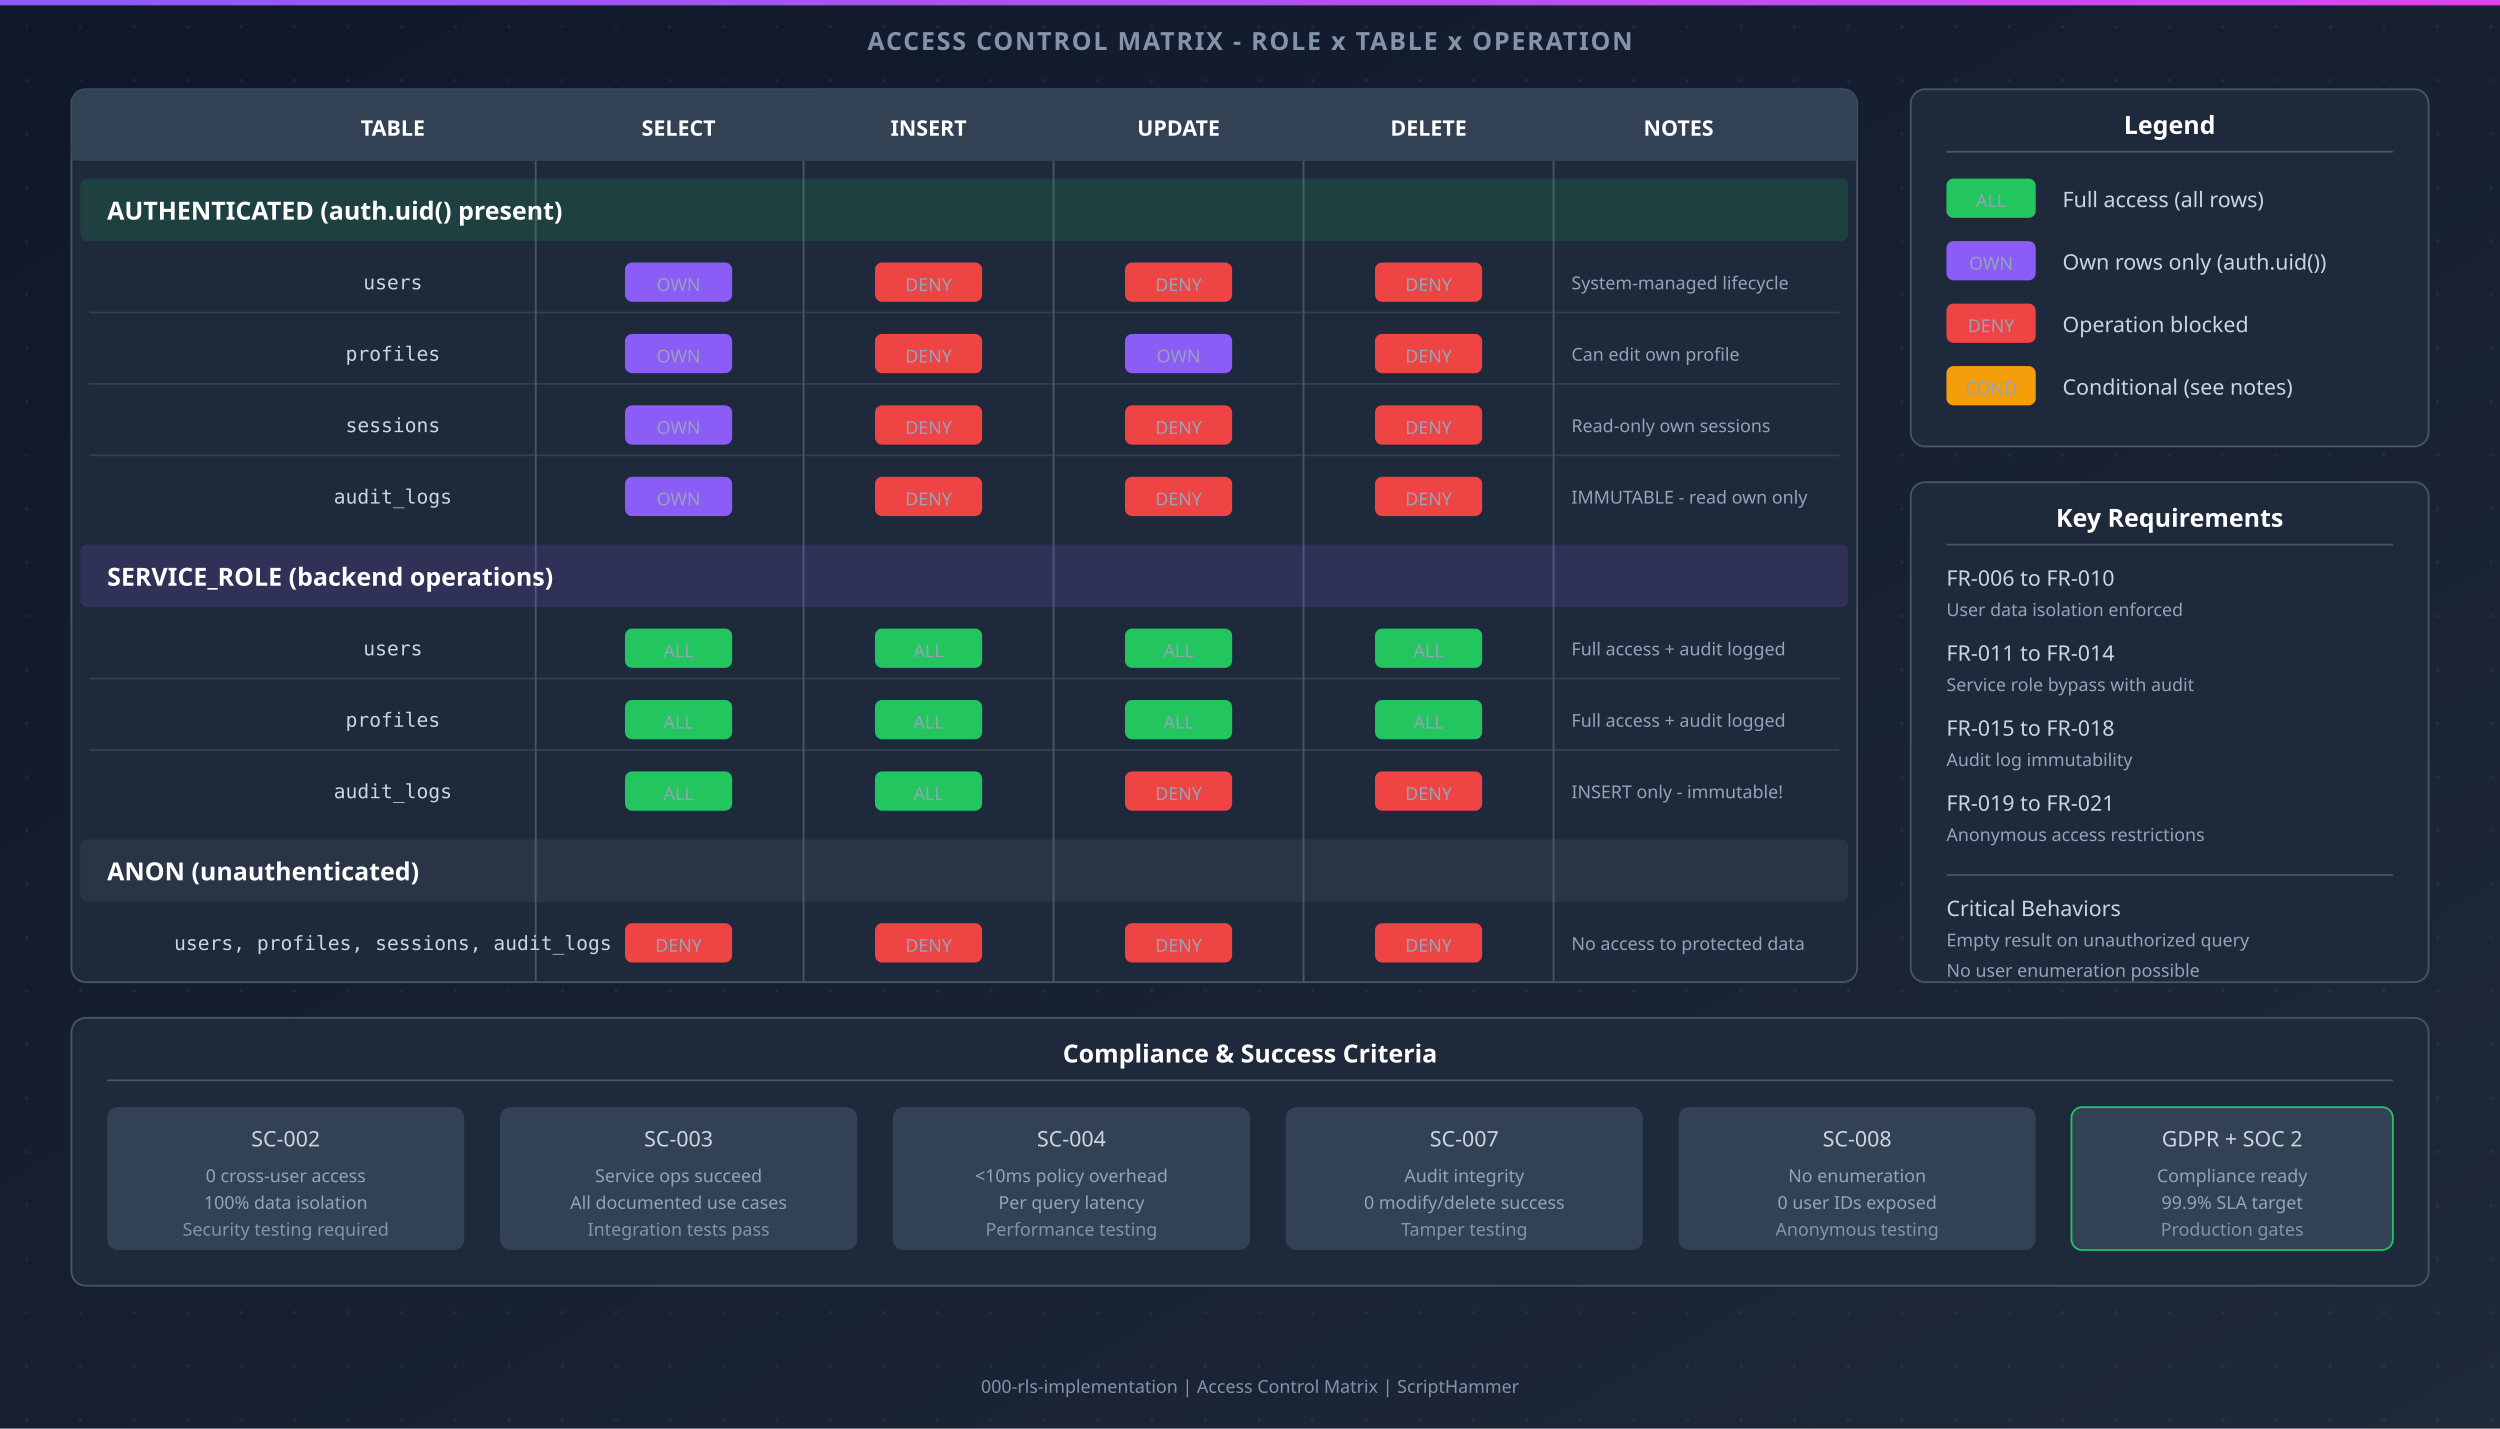
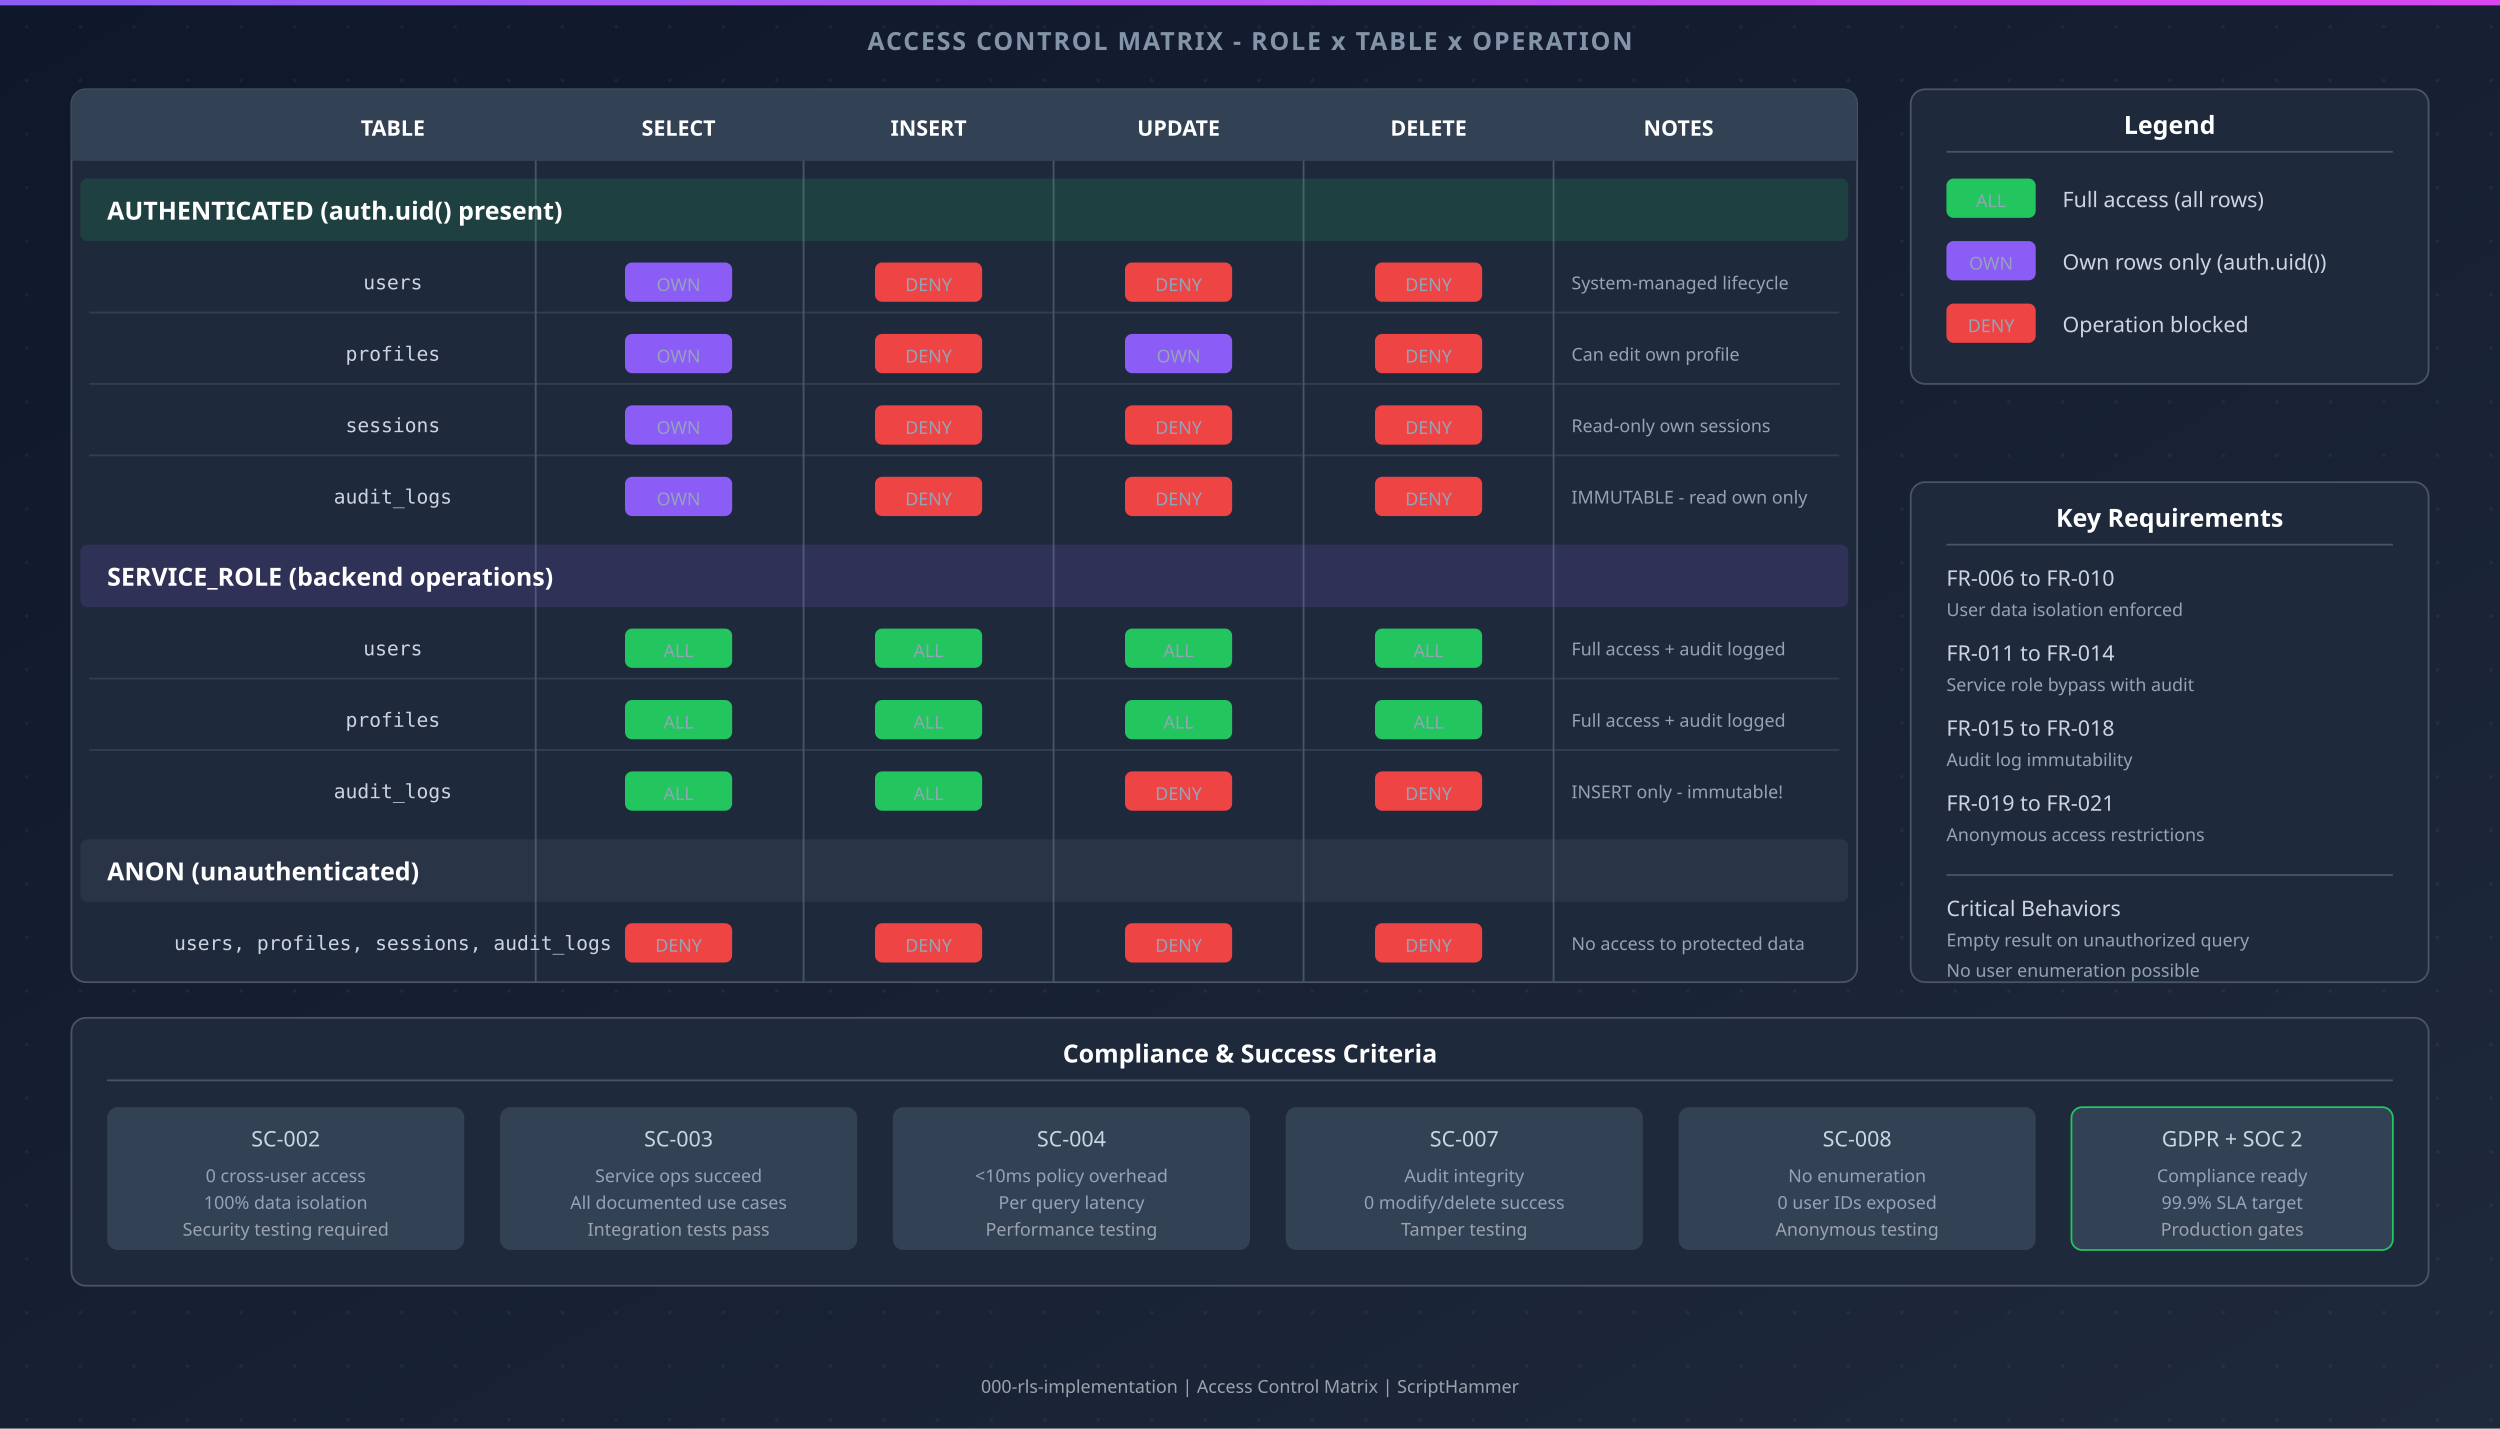
<svg xmlns="http://www.w3.org/2000/svg" viewBox="0 0 1400 800" width="1400" height="800">
  <defs>
    <linearGradient id="bgGrad" x1="0%" y1="0%" x2="100%" y2="100%">
      <stop offset="0%" style="stop-color:#0f172a" />
      <stop offset="100%" style="stop-color:#1e293b" />
    </linearGradient>
    <linearGradient id="accentGrad" x1="0%" y1="0%" x2="100%" y2="0%">
      <stop offset="0%" style="stop-color:#8b5cf6" />
      <stop offset="100%" style="stop-color:#d946ef" />
    </linearGradient>
    <style>
      .heading-lg { fill: #ffffff; font-family: system-ui, sans-serif; font-size: 20px; font-weight: bold; }
      .heading { fill: #ffffff; font-family: system-ui, sans-serif; font-size: 14px; font-weight: bold; }
      .heading-sm { fill: #ffffff; font-family: system-ui, sans-serif; font-size: 12px; font-weight: bold; }
      .text-md { fill: #cbd5e1; font-family: system-ui, sans-serif; font-size: 12px; }
      .text-sm { fill: #94a3b8; font-family: system-ui, sans-serif; font-size: 10px; }
-       .text-muted { fill: #8494a8; font-family: system-ui, sans-serif; font-size: 10px; }
+       .text-muted { fill: #9ca3af; font-family: system-ui, sans-serif; font-size: 10px; }
      .table-header { fill: #ffffff; font-family: system-ui, sans-serif; font-size: 12px; font-weight: bold; }
      .table-cell { fill: #cbd5e1; font-family: monospace; font-size: 11px; }
      .cell-allow { fill: #22c55e; }
      .cell-deny { fill: #ef4444; }
      .cell-own { fill: #8b5cf6; }
      .cell-partial { fill: #f59e0b; }
    </style>
  </defs>
  <rect width="1400" height="800" fill="url(#bgGrad)" />
  <g opacity="0.05">
    <pattern id="dots" width="30" height="30" patternUnits="userSpaceOnUse">
      <circle cx="15" cy="15" r="1" fill="#fff" />
    </pattern>
    <rect width="1400" height="800" fill="url(#dots)" />
  </g>
  <rect x="0" y="0" width="1400" height="3" fill="url(#accentGrad)" />
  <text x="700" y="28" text-anchor="middle" font-family="system-ui, sans-serif" font-size="14" font-weight="600" fill="#8494a8" letter-spacing="1">ACCESS CONTROL MATRIX - ROLE x TABLE x OPERATION</text>
  <g transform="translate(40, 50)">
    <rect x="0" y="0" width="1000" height="500" rx="8" fill="#1e293b" stroke="#475569" />
    <rect x="0" y="0" width="1000" height="40" rx="8" fill="#334155" />
    <rect x="0" y="32" width="1000" height="8" fill="#334155" />
    <text x="180" y="26" text-anchor="middle" class="table-header">TABLE</text>
    <text x="340" y="26" text-anchor="middle" class="table-header">SELECT</text>
    <text x="480" y="26" text-anchor="middle" class="table-header">INSERT</text>
    <text x="620" y="26" text-anchor="middle" class="table-header">UPDATE</text>
    <text x="760" y="26" text-anchor="middle" class="table-header">DELETE</text>
    <text x="900" y="26" text-anchor="middle" class="table-header">NOTES</text>
    <line x1="260" y1="40" x2="260" y2="500" stroke="#475569" />
    <line x1="410" y1="40" x2="410" y2="500" stroke="#475569" />
    <line x1="550" y1="40" x2="550" y2="500" stroke="#475569" />
    <line x1="690" y1="40" x2="690" y2="500" stroke="#475569" />
    <line x1="830" y1="40" x2="830" y2="500" stroke="#475569" />
    <rect x="5" y="50" width="990" height="35" rx="4" fill="#22c55e" opacity="0.15" />
    <text x="20" y="73" class="heading" fill="#22c55e">AUTHENTICATED (auth.uid() present)</text>
    <rect x="5" y="90" width="990" height="35" fill="transparent" />
    <text x="180" y="112" text-anchor="middle" class="table-cell">users</text>
    <g transform="translate(310, 97)">
      <rect x="0" y="0" width="60" height="22" rx="4" fill="#8b5cf6" />
      <text x="30" y="16" text-anchor="middle" class="text-sm" fill="#ffffff">OWN</text>
    </g>
    <g transform="translate(450, 97)">
      <rect x="0" y="0" width="60" height="22" rx="4" fill="#ef4444" />
      <text x="30" y="16" text-anchor="middle" class="text-sm" fill="#ffffff">DENY</text>
    </g>
    <g transform="translate(590, 97)">
      <rect x="0" y="0" width="60" height="22" rx="4" fill="#ef4444" />
      <text x="30" y="16" text-anchor="middle" class="text-sm" fill="#ffffff">DENY</text>
    </g>
    <g transform="translate(730, 97)">
      <rect x="0" y="0" width="60" height="22" rx="4" fill="#ef4444" />
      <text x="30" y="16" text-anchor="middle" class="text-sm" fill="#ffffff">DENY</text>
    </g>
    <text x="840" y="112" class="text-sm">System-managed lifecycle</text>
    <line x1="10" y1="125" x2="990" y2="125" stroke="#475569" stroke-opacity="0.5" />
    <rect x="5" y="130" width="990" height="35" fill="transparent" />
    <text x="180" y="152" text-anchor="middle" class="table-cell">profiles</text>
    <g transform="translate(310, 137)">
      <rect x="0" y="0" width="60" height="22" rx="4" fill="#8b5cf6" />
      <text x="30" y="16" text-anchor="middle" class="text-sm" fill="#ffffff">OWN</text>
    </g>
    <g transform="translate(450, 137)">
      <rect x="0" y="0" width="60" height="22" rx="4" fill="#ef4444" />
      <text x="30" y="16" text-anchor="middle" class="text-sm" fill="#ffffff">DENY</text>
    </g>
    <g transform="translate(590, 137)">
      <rect x="0" y="0" width="60" height="22" rx="4" fill="#8b5cf6" />
      <text x="30" y="16" text-anchor="middle" class="text-sm" fill="#ffffff">OWN</text>
    </g>
    <g transform="translate(730, 137)">
      <rect x="0" y="0" width="60" height="22" rx="4" fill="#ef4444" />
      <text x="30" y="16" text-anchor="middle" class="text-sm" fill="#ffffff">DENY</text>
    </g>
    <text x="840" y="152" class="text-sm">Can edit own profile</text>
    <line x1="10" y1="165" x2="990" y2="165" stroke="#475569" stroke-opacity="0.5" />
    <rect x="5" y="170" width="990" height="35" fill="transparent" />
    <text x="180" y="192" text-anchor="middle" class="table-cell">sessions</text>
    <g transform="translate(310, 177)">
      <rect x="0" y="0" width="60" height="22" rx="4" fill="#8b5cf6" />
      <text x="30" y="16" text-anchor="middle" class="text-sm" fill="#ffffff">OWN</text>
    </g>
    <g transform="translate(450, 177)">
      <rect x="0" y="0" width="60" height="22" rx="4" fill="#ef4444" />
      <text x="30" y="16" text-anchor="middle" class="text-sm" fill="#ffffff">DENY</text>
    </g>
    <g transform="translate(590, 177)">
      <rect x="0" y="0" width="60" height="22" rx="4" fill="#ef4444" />
      <text x="30" y="16" text-anchor="middle" class="text-sm" fill="#ffffff">DENY</text>
    </g>
    <g transform="translate(730, 177)">
      <rect x="0" y="0" width="60" height="22" rx="4" fill="#ef4444" />
      <text x="30" y="16" text-anchor="middle" class="text-sm" fill="#ffffff">DENY</text>
    </g>
    <text x="840" y="192" class="text-sm">Read-only own sessions</text>
    <line x1="10" y1="205" x2="990" y2="205" stroke="#475569" stroke-opacity="0.5" />
    <rect x="5" y="210" width="990" height="35" fill="transparent" />
    <text x="180" y="232" text-anchor="middle" class="table-cell">audit_logs</text>
    <g transform="translate(310, 217)">
      <rect x="0" y="0" width="60" height="22" rx="4" fill="#8b5cf6" />
      <text x="30" y="16" text-anchor="middle" class="text-sm" fill="#ffffff">OWN</text>
    </g>
    <g transform="translate(450, 217)">
      <rect x="0" y="0" width="60" height="22" rx="4" fill="#ef4444" />
      <text x="30" y="16" text-anchor="middle" class="text-sm" fill="#ffffff">DENY</text>
    </g>
    <g transform="translate(590, 217)">
      <rect x="0" y="0" width="60" height="22" rx="4" fill="#ef4444" />
      <text x="30" y="16" text-anchor="middle" class="text-sm" fill="#ffffff">DENY</text>
    </g>
    <g transform="translate(730, 217)">
      <rect x="0" y="0" width="60" height="22" rx="4" fill="#ef4444" />
      <text x="30" y="16" text-anchor="middle" class="text-sm" fill="#ffffff">DENY</text>
    </g>
    <text x="840" y="232" class="text-sm">IMMUTABLE - read own only</text>
    <rect x="5" y="255" width="990" height="35" rx="4" fill="#8b5cf6" opacity="0.15" />
    <text x="20" y="278" class="heading" fill="#8b5cf6">SERVICE_ROLE (backend operations)</text>
    <rect x="5" y="295" width="990" height="35" fill="transparent" />
    <text x="180" y="317" text-anchor="middle" class="table-cell">users</text>
    <g transform="translate(310, 302)">
      <rect x="0" y="0" width="60" height="22" rx="4" fill="#22c55e" />
      <text x="30" y="16" text-anchor="middle" class="text-sm" fill="#ffffff">ALL</text>
    </g>
    <g transform="translate(450, 302)">
      <rect x="0" y="0" width="60" height="22" rx="4" fill="#22c55e" />
      <text x="30" y="16" text-anchor="middle" class="text-sm" fill="#ffffff">ALL</text>
    </g>
    <g transform="translate(590, 302)">
      <rect x="0" y="0" width="60" height="22" rx="4" fill="#22c55e" />
      <text x="30" y="16" text-anchor="middle" class="text-sm" fill="#ffffff">ALL</text>
    </g>
    <g transform="translate(730, 302)">
      <rect x="0" y="0" width="60" height="22" rx="4" fill="#22c55e" />
      <text x="30" y="16" text-anchor="middle" class="text-sm" fill="#ffffff">ALL</text>
    </g>
    <text x="840" y="317" class="text-sm">Full access + audit logged</text>
    <line x1="10" y1="330" x2="990" y2="330" stroke="#475569" stroke-opacity="0.5" />
    <rect x="5" y="335" width="990" height="35" fill="transparent" />
    <text x="180" y="357" text-anchor="middle" class="table-cell">profiles</text>
    <g transform="translate(310, 342)">
      <rect x="0" y="0" width="60" height="22" rx="4" fill="#22c55e" />
      <text x="30" y="16" text-anchor="middle" class="text-sm" fill="#ffffff">ALL</text>
    </g>
    <g transform="translate(450, 342)">
      <rect x="0" y="0" width="60" height="22" rx="4" fill="#22c55e" />
      <text x="30" y="16" text-anchor="middle" class="text-sm" fill="#ffffff">ALL</text>
    </g>
    <g transform="translate(590, 342)">
      <rect x="0" y="0" width="60" height="22" rx="4" fill="#22c55e" />
      <text x="30" y="16" text-anchor="middle" class="text-sm" fill="#ffffff">ALL</text>
    </g>
    <g transform="translate(730, 342)">
      <rect x="0" y="0" width="60" height="22" rx="4" fill="#22c55e" />
      <text x="30" y="16" text-anchor="middle" class="text-sm" fill="#ffffff">ALL</text>
    </g>
    <text x="840" y="357" class="text-sm">Full access + audit logged</text>
    <line x1="10" y1="370" x2="990" y2="370" stroke="#475569" stroke-opacity="0.5" />
    <rect x="5" y="375" width="990" height="35" fill="transparent" />
    <text x="180" y="397" text-anchor="middle" class="table-cell">audit_logs</text>
    <g transform="translate(310, 382)">
      <rect x="0" y="0" width="60" height="22" rx="4" fill="#22c55e" />
      <text x="30" y="16" text-anchor="middle" class="text-sm" fill="#ffffff">ALL</text>
    </g>
    <g transform="translate(450, 382)">
      <rect x="0" y="0" width="60" height="22" rx="4" fill="#22c55e" />
      <text x="30" y="16" text-anchor="middle" class="text-sm" fill="#ffffff">ALL</text>
    </g>
    <g transform="translate(590, 382)">
      <rect x="0" y="0" width="60" height="22" rx="4" fill="#ef4444" />
      <text x="30" y="16" text-anchor="middle" class="text-sm" fill="#ffffff">DENY</text>
    </g>
    <g transform="translate(730, 382)">
      <rect x="0" y="0" width="60" height="22" rx="4" fill="#ef4444" />
      <text x="30" y="16" text-anchor="middle" class="text-sm" fill="#ffffff">DENY</text>
    </g>
    <text x="840" y="397" class="text-sm">INSERT only - immutable!</text>
    <rect x="5" y="420" width="990" height="35" rx="4" fill="#64748b" opacity="0.15" />
    <text x="20" y="443" class="heading" fill="#94a3b8">ANON (unauthenticated)</text>
    <rect x="5" y="460" width="990" height="35" fill="transparent" />
    <text x="180" y="482" text-anchor="middle" class="table-cell">users, profiles, sessions, audit_logs</text>
    <g transform="translate(310, 467)">
      <rect x="0" y="0" width="60" height="22" rx="4" fill="#ef4444" />
      <text x="30" y="16" text-anchor="middle" class="text-sm" fill="#ffffff">DENY</text>
    </g>
    <g transform="translate(450, 467)">
      <rect x="0" y="0" width="60" height="22" rx="4" fill="#ef4444" />
      <text x="30" y="16" text-anchor="middle" class="text-sm" fill="#ffffff">DENY</text>
    </g>
    <g transform="translate(590, 467)">
      <rect x="0" y="0" width="60" height="22" rx="4" fill="#ef4444" />
      <text x="30" y="16" text-anchor="middle" class="text-sm" fill="#ffffff">DENY</text>
    </g>
    <g transform="translate(730, 467)">
      <rect x="0" y="0" width="60" height="22" rx="4" fill="#ef4444" />
      <text x="30" y="16" text-anchor="middle" class="text-sm" fill="#ffffff">DENY</text>
    </g>
    <text x="840" y="482" class="text-sm">No access to protected data</text>
  </g>
  <g transform="translate(1070, 50)">
-     <rect x="0" y="0" width="290" height="200" rx="8" fill="#1e293b" stroke="#475569" />
+     <rect x="0" y="0" width="290" height="165" rx="8" fill="#1e293b" stroke="#475569" />
    <text x="145" y="25" text-anchor="middle" class="heading">Legend</text>
    <line x1="20" y1="35" x2="270" y2="35" stroke="#475569" />
    <g transform="translate(20, 50)">
      <rect x="0" y="0" width="50" height="22" rx="4" fill="#22c55e" />
      <text x="25" y="16" text-anchor="middle" class="text-sm" fill="#ffffff">ALL</text>
      <text x="65" y="16" class="text-md">Full access (all rows)</text>
    </g>
    <g transform="translate(20, 85)">
      <rect x="0" y="0" width="50" height="22" rx="4" fill="#8b5cf6" />
      <text x="25" y="16" text-anchor="middle" class="text-sm" fill="#ffffff">OWN</text>
      <text x="65" y="16" class="text-md">Own rows only (auth.uid())</text>
    </g>
    <g transform="translate(20, 120)">
      <rect x="0" y="0" width="50" height="22" rx="4" fill="#ef4444" />
      <text x="25" y="16" text-anchor="middle" class="text-sm" fill="#ffffff">DENY</text>
      <text x="65" y="16" class="text-md">Operation blocked</text>
-     </g>
-     <g transform="translate(20, 155)">
-       <rect x="0" y="0" width="50" height="22" rx="4" fill="#f59e0b" />
-       <text x="25" y="16" text-anchor="middle" class="text-sm" fill="#ffffff">COND</text>
-       <text x="65" y="16" class="text-md">Conditional (see notes)</text>
    </g>
  </g>
  <g transform="translate(1070, 270)">
    <rect x="0" y="0" width="290" height="280" rx="8" fill="#1e293b" stroke="#475569" />
    <text x="145" y="25" text-anchor="middle" class="heading">Key Requirements</text>
    <line x1="20" y1="35" x2="270" y2="35" stroke="#475569" />
    <text x="20" y="58" class="text-md" fill="#22c55e">FR-006 to FR-010</text>
    <text x="20" y="75" class="text-sm">User data isolation enforced</text>
    <text x="20" y="100" class="text-md" fill="#8b5cf6">FR-011 to FR-014</text>
    <text x="20" y="117" class="text-sm">Service role bypass with audit</text>
    <text x="20" y="142" class="text-md" fill="#ef4444">FR-015 to FR-018</text>
    <text x="20" y="159" class="text-sm">Audit log immutability</text>
    <text x="20" y="184" class="text-md" fill="#94a3b8">FR-019 to FR-021</text>
    <text x="20" y="201" class="text-sm">Anonymous access restrictions</text>
    <line x1="20" y1="220" x2="270" y2="220" stroke="#475569" />
    <text x="20" y="243" class="text-md" fill="#eab308">Critical Behaviors</text>
    <text x="20" y="260" class="text-sm">Empty result on unauthorized query</text>
    <text x="20" y="277" class="text-sm">No user enumeration possible</text>
  </g>
  <g transform="translate(40, 570)">
    <rect x="0" y="0" width="1320" height="150" rx="8" fill="#1e293b" stroke="#475569" />
    <text x="660" y="25" text-anchor="middle" class="heading">Compliance &amp; Success Criteria</text>
    <line x1="20" y1="35" x2="1300" y2="35" stroke="#475569" />
    <g transform="translate(20, 50)">
      <rect x="0" y="0" width="200" height="80" rx="6" fill="#334155" />
      <text x="100" y="22" text-anchor="middle" class="text-md" fill="#22c55e">SC-002</text>
      <text x="100" y="42" text-anchor="middle" class="text-sm">0 cross-user access</text>
      <text x="100" y="57" text-anchor="middle" class="text-sm">100% data isolation</text>
      <text x="100" y="72" text-anchor="middle" class="text-muted">Security testing required</text>
    </g>
    <g transform="translate(240, 50)">
      <rect x="0" y="0" width="200" height="80" rx="6" fill="#334155" />
      <text x="100" y="22" text-anchor="middle" class="text-md" fill="#8b5cf6">SC-003</text>
      <text x="100" y="42" text-anchor="middle" class="text-sm">Service ops succeed</text>
      <text x="100" y="57" text-anchor="middle" class="text-sm">All documented use cases</text>
      <text x="100" y="72" text-anchor="middle" class="text-muted">Integration tests pass</text>
    </g>
    <g transform="translate(460, 50)">
      <rect x="0" y="0" width="200" height="80" rx="6" fill="#334155" />
      <text x="100" y="22" text-anchor="middle" class="text-md" fill="#f59e0b">SC-004</text>
      <text x="100" y="42" text-anchor="middle" class="text-sm">&lt;10ms policy overhead</text>
      <text x="100" y="57" text-anchor="middle" class="text-sm">Per query latency</text>
      <text x="100" y="72" text-anchor="middle" class="text-muted">Performance testing</text>
    </g>
    <g transform="translate(680, 50)">
      <rect x="0" y="0" width="200" height="80" rx="6" fill="#334155" />
      <text x="100" y="22" text-anchor="middle" class="text-md" fill="#ef4444">SC-007</text>
      <text x="100" y="42" text-anchor="middle" class="text-sm">Audit integrity</text>
      <text x="100" y="57" text-anchor="middle" class="text-sm">0 modify/delete success</text>
      <text x="100" y="72" text-anchor="middle" class="text-muted">Tamper testing</text>
    </g>
    <g transform="translate(900, 50)">
      <rect x="0" y="0" width="200" height="80" rx="6" fill="#334155" />
      <text x="100" y="22" text-anchor="middle" class="text-md" fill="#94a3b8">SC-008</text>
      <text x="100" y="42" text-anchor="middle" class="text-sm">No enumeration</text>
      <text x="100" y="57" text-anchor="middle" class="text-sm">0 user IDs exposed</text>
      <text x="100" y="72" text-anchor="middle" class="text-muted">Anonymous testing</text>
    </g>
    <g transform="translate(1120, 50)">
      <rect x="0" y="0" width="180" height="80" rx="6" fill="#334155" stroke="#22c55e" />
      <text x="90" y="22" text-anchor="middle" class="text-md" fill="#22c55e">GDPR + SOC 2</text>
      <text x="90" y="42" text-anchor="middle" class="text-sm">Compliance ready</text>
      <text x="90" y="57" text-anchor="middle" class="text-sm">99.9% SLA target</text>
      <text x="90" y="72" text-anchor="middle" class="text-muted">Production gates</text>
    </g>
  </g>
  <text x="700" y="780" text-anchor="middle" class="text-muted">000-rls-implementation | Access Control Matrix | ScriptHammer</text>
</svg>
